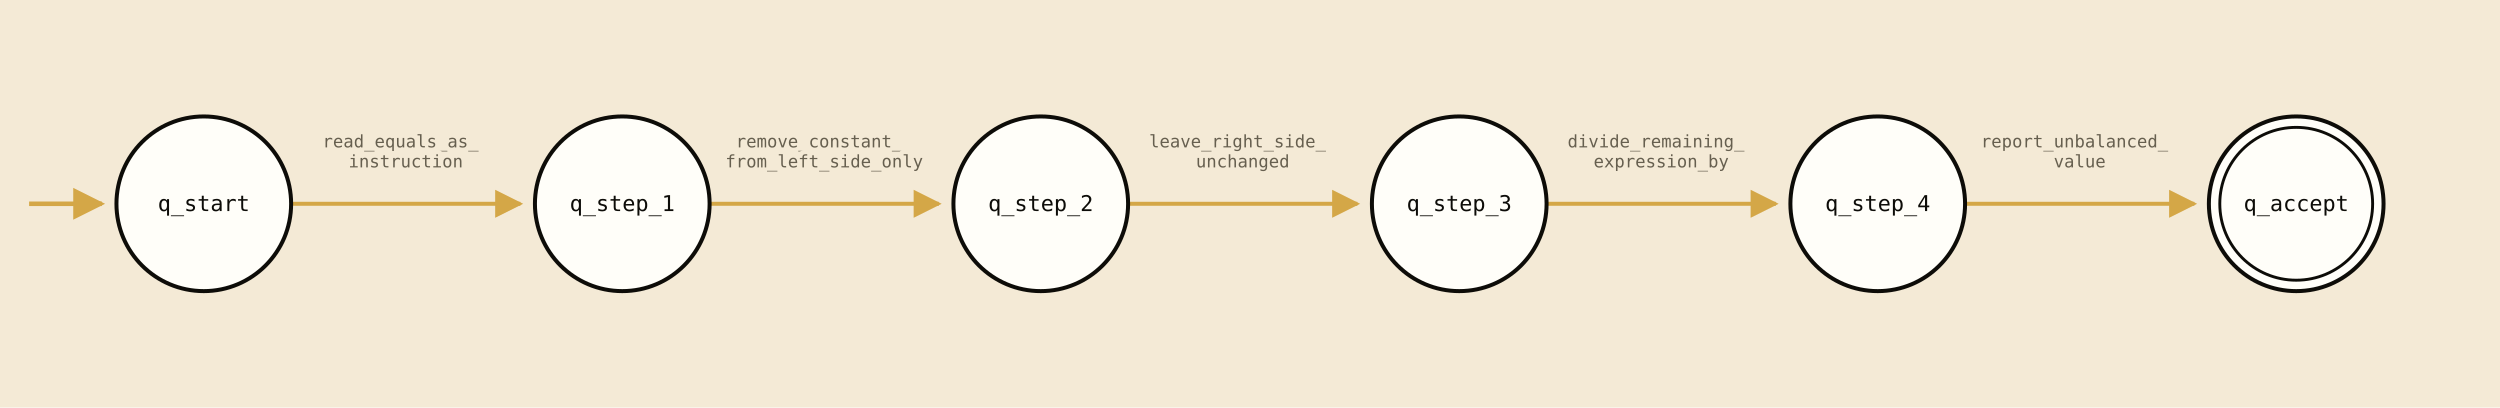
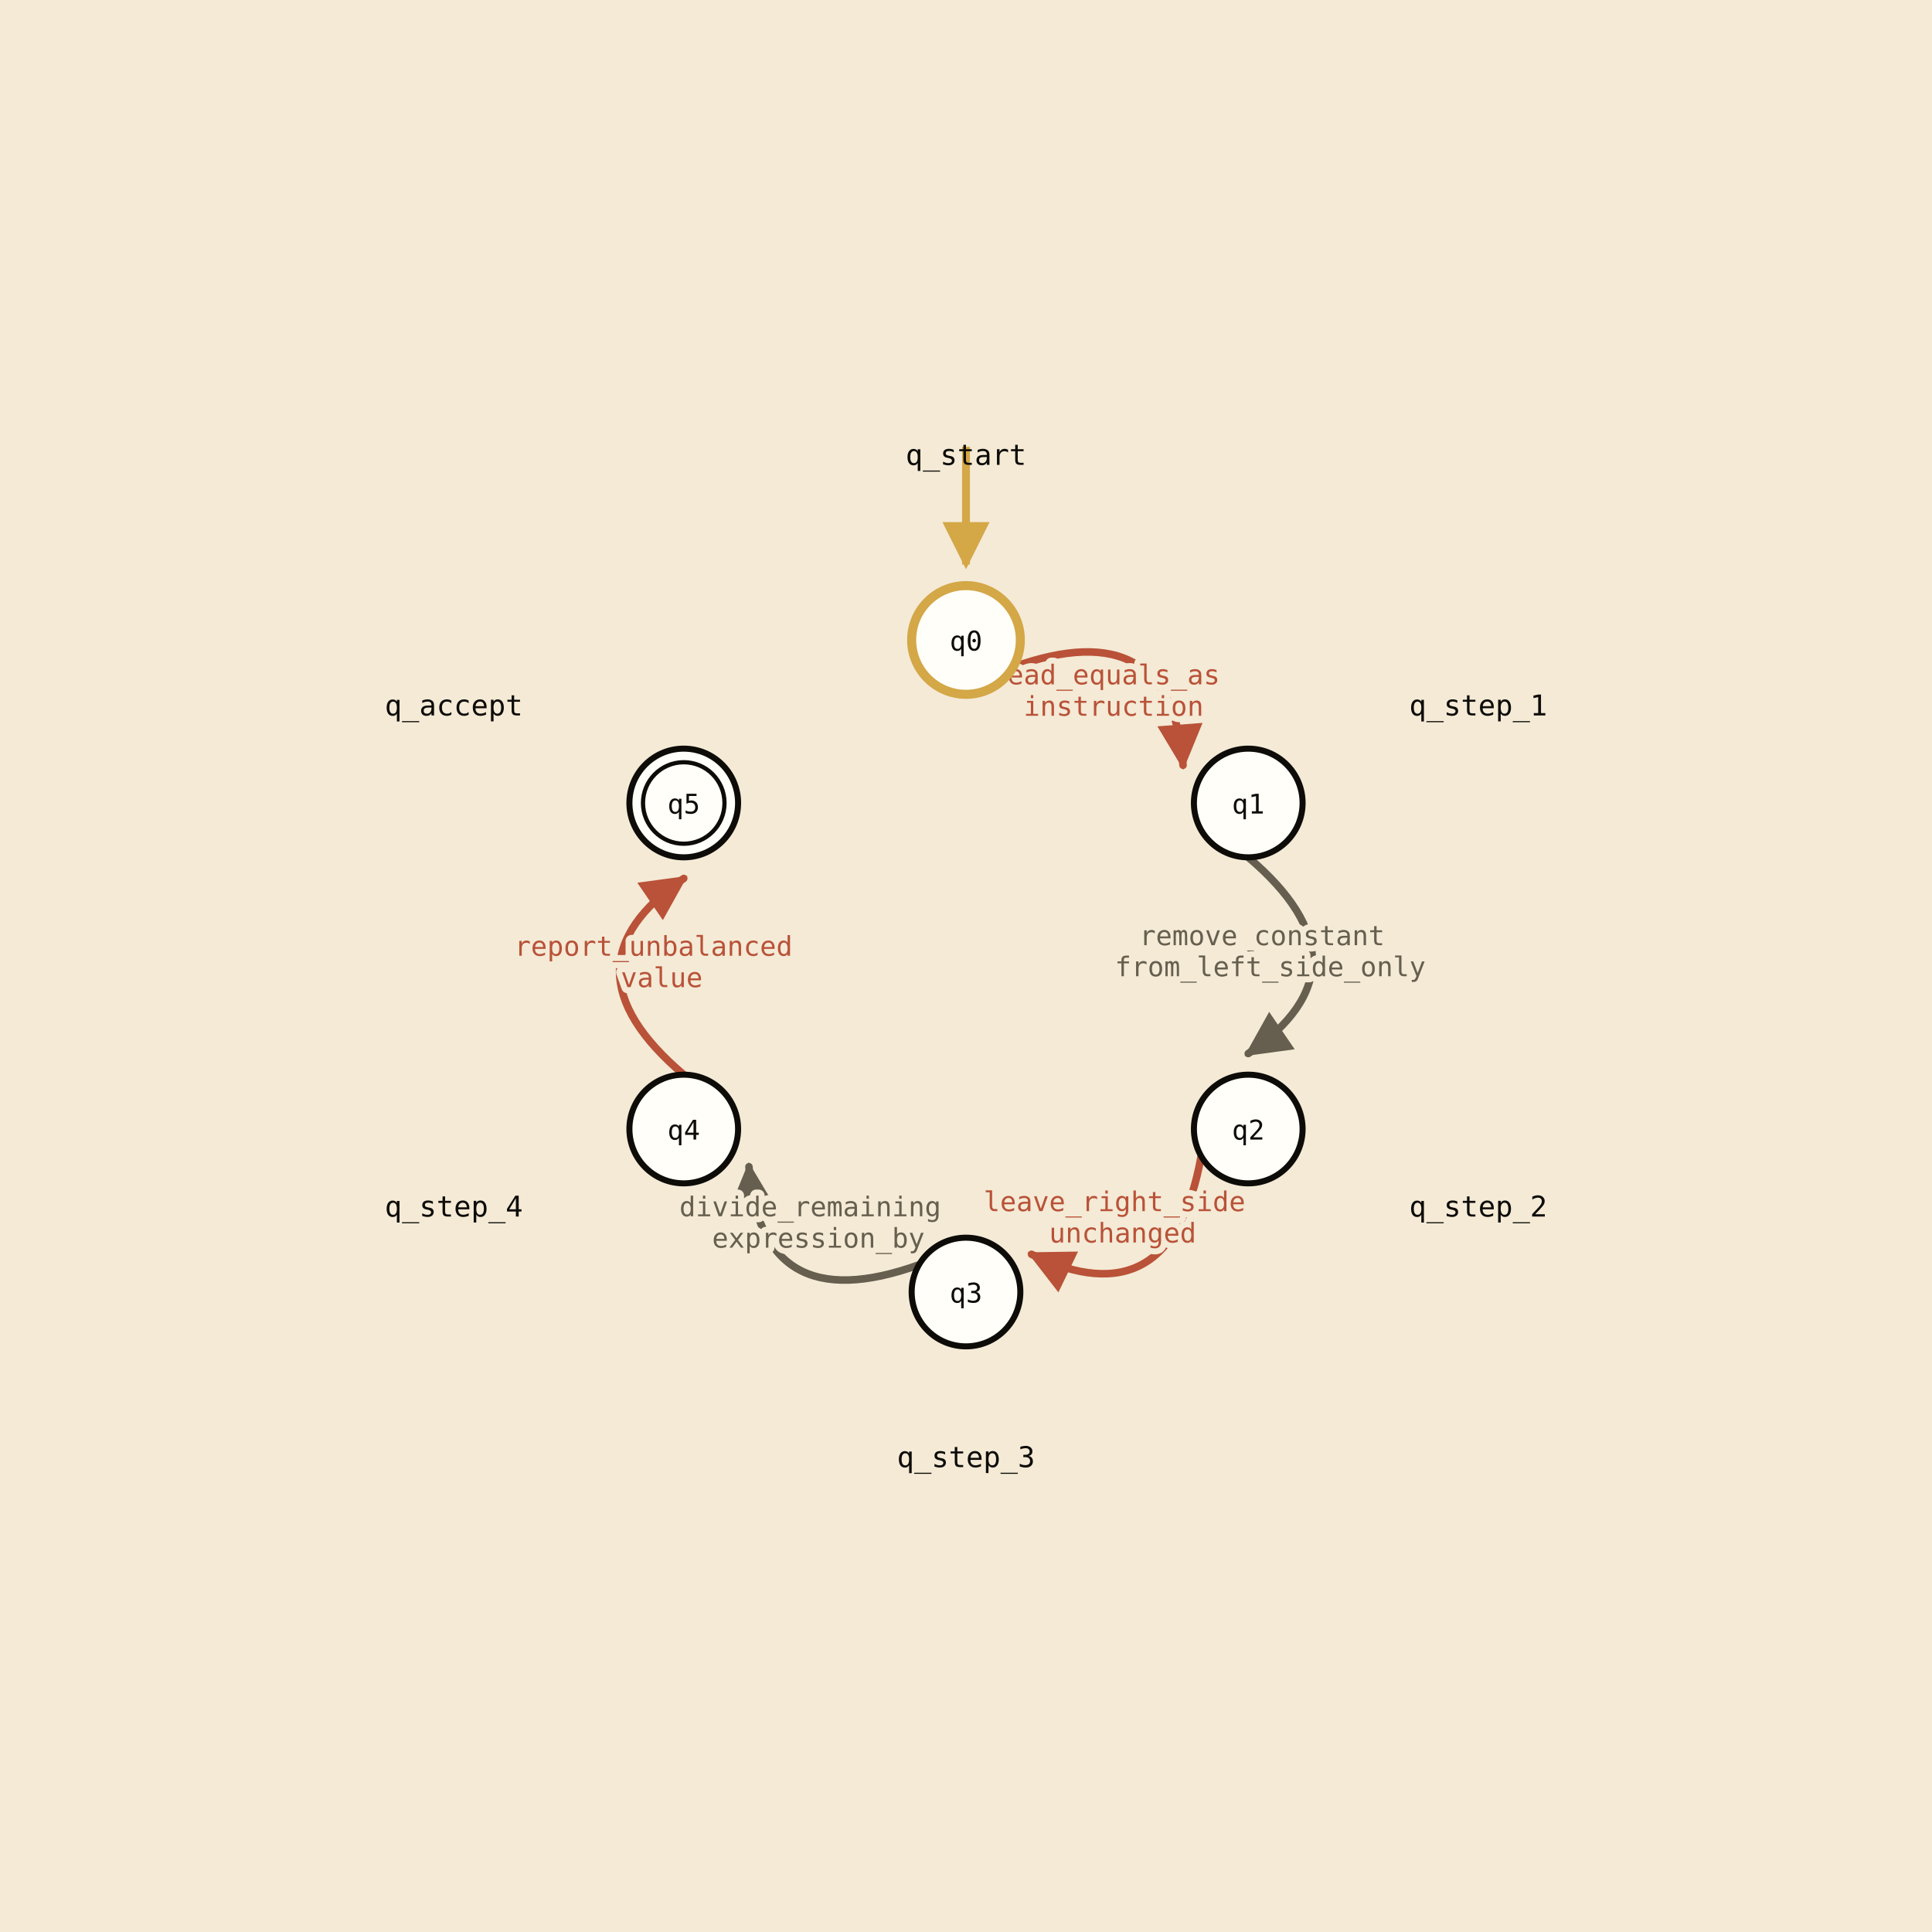
- <svg xmlns="http://www.w3.org/2000/svg" width="1374" height="224" viewBox="0 0 1374 224" role="img" aria-labelledby="title desc">
+ <svg xmlns="http://www.w3.org/2000/svg" width="640" height="640" viewBox="0 0 640 640" role="img" aria-labelledby="title desc">
  <defs>
-     <marker id="arrow-static" viewBox="0 0 10 10" refX="9" refY="5" markerWidth="7" markerHeight="7" orient="auto-start-reverse">
+     <marker id="arrow-conserving" viewBox="0 0 10 10" refX="9" refY="5" markerWidth="6" markerHeight="6" orient="auto-start-reverse">
      <path d="M 0 0 L 10 5 L 0 10 z" fill="#0d0c08" />
    </marker>
-     <marker id="arrow-observed" viewBox="0 0 10 10" refX="9" refY="5" markerWidth="7" markerHeight="7" orient="auto-start-reverse">
-       <path d="M 0 0 L 10 5 L 0 10 z" fill="#d4a747" />
+     <marker id="arrow-deforming" viewBox="0 0 10 10" refX="9" refY="5" markerWidth="6" markerHeight="6" orient="auto-start-reverse">
+       <path d="M 0 0 L 10 5 L 0 10 z" fill="#b95238" />
    </marker>
-     <marker id="arrow-combined" viewBox="0 0 10 10" refX="9" refY="5" markerWidth="7" markerHeight="7" orient="auto-start-reverse">
+     <marker id="arrow-neutral" viewBox="0 0 10 10" refX="9" refY="5" markerWidth="6" markerHeight="6" orient="auto-start-reverse">
+       <path d="M 0 0 L 10 5 L 0 10 z" fill="#665f4f" />
+     </marker>
+     <marker id="arrow-start" viewBox="0 0 10 10" refX="9" refY="5" markerWidth="6" markerHeight="6" orient="auto-start-reverse">
      <path d="M 0 0 L 10 5 L 0 10 z" fill="#d4a747" />
    </marker>
  </defs>
  <rect width="100%" height="100%" fill="#f4ead6" />
-   <path class="edge-static-observed" d="M 160.0 112.0 L 286.0 112.0" fill="none" stroke="#d4a747" stroke-width="2.2" marker-end="url(#arrow-combined)" />
-   <text text-anchor="middle" font-family="ui-monospace, Menlo, Consolas, monospace" font-size="9.5" fill="#665f4f" stroke="#f4ead6" stroke-width="5" stroke-linejoin="round" paint-order="stroke fill">
-     <tspan x="223.0" y="81.0">read_equals_as_</tspan>
-     <tspan x="223.0" y="92.0">instruction</tspan>
+   <path class="edge-deforming" d="M 335.6 221.0 Q 388.0 202.2 391.9 253.5" fill="none" stroke="#b95238" stroke-width="2.5" stroke-linecap="round" marker-end="url(#arrow-deforming)" />
+   <text text-anchor="middle" font-family="ui-monospace, Menlo, Consolas, monospace" font-size="9.0" fill="#b95238" stroke="#f4ead6" stroke-width="4" stroke-linejoin="round" paint-order="stroke fill">
+     <tspan x="368.9" y="226.7">read_equals_as</tspan>
+     <tspan x="368.9" y="237.1">instruction</tspan>
  </text>
-   <path class="edge-static-observed" d="M 390.0 112.0 L 516.0 112.0" fill="none" stroke="#d4a747" stroke-width="2.2" marker-end="url(#arrow-combined)" />
-   <text text-anchor="middle" font-family="ui-monospace, Menlo, Consolas, monospace" font-size="9.5" fill="#665f4f" stroke="#f4ead6" stroke-width="5" stroke-linejoin="round" paint-order="stroke fill">
-     <tspan x="453.0" y="81.0">remove_constant_</tspan>
-     <tspan x="453.0" y="92.0">from_left_side_only</tspan>
+   <path class="edge-neutral" d="M 413.5 284.0 Q 456.0 320.0 413.5 349.0" fill="none" stroke="#665f4f" stroke-width="2.5" stroke-linecap="round" marker-end="url(#arrow-neutral)" />
+   <text text-anchor="middle" font-family="ui-monospace, Menlo, Consolas, monospace" font-size="9.0" fill="#665f4f" stroke="#f4ead6" stroke-width="4" stroke-linejoin="round" paint-order="stroke fill">
+     <tspan x="420.8" y="313.1">remove_constant</tspan>
+     <tspan x="420.8" y="323.4">from_left_side_only</tspan>
  </text>
-   <path class="edge-static-observed" d="M 620.0 112.0 L 746.0 112.0" fill="none" stroke="#d4a747" stroke-width="2.2" marker-end="url(#arrow-combined)" />
-   <text text-anchor="middle" font-family="ui-monospace, Menlo, Consolas, monospace" font-size="9.5" fill="#665f4f" stroke="#f4ead6" stroke-width="5" stroke-linejoin="round" paint-order="stroke fill">
-     <tspan x="683.0" y="81.0">leave_right_side_</tspan>
-     <tspan x="683.0" y="92.0">unchanged</tspan>
+   <path class="edge-deforming" d="M 397.9 383.0 Q 388.0 437.8 341.7 415.5" fill="none" stroke="#b95238" stroke-width="2.5" stroke-linecap="round" marker-end="url(#arrow-deforming)" />
+   <text text-anchor="middle" font-family="ui-monospace, Menlo, Consolas, monospace" font-size="9.0" fill="#b95238" stroke="#f4ead6" stroke-width="4" stroke-linejoin="round" paint-order="stroke fill">
+     <tspan x="371.9" y="401.2">leave_right_side</tspan>
+     <tspan x="371.9" y="411.6">unchanged</tspan>
  </text>
-   <path class="edge-static-observed" d="M 850.0 112.0 L 976.0 112.0" fill="none" stroke="#d4a747" stroke-width="2.2" marker-end="url(#arrow-combined)" />
-   <text text-anchor="middle" font-family="ui-monospace, Menlo, Consolas, monospace" font-size="9.5" fill="#665f4f" stroke="#f4ead6" stroke-width="5" stroke-linejoin="round" paint-order="stroke fill">
-     <tspan x="913.0" y="81.0">divide_remaining_</tspan>
-     <tspan x="913.0" y="92.0">expression_by</tspan>
+   <path class="edge-neutral" d="M 304.4 419.0 Q 252.0 437.8 248.1 386.5" fill="none" stroke="#665f4f" stroke-width="2.5" stroke-linecap="round" marker-end="url(#arrow-neutral)" />
+   <text text-anchor="middle" font-family="ui-monospace, Menlo, Consolas, monospace" font-size="9.0" fill="#665f4f" stroke="#f4ead6" stroke-width="4" stroke-linejoin="round" paint-order="stroke fill">
+     <tspan x="271.1" y="402.9">divide_remaining</tspan>
+     <tspan x="271.1" y="413.3">expression_by</tspan>
  </text>
-   <path class="edge-static-observed" d="M 1080.0 112.0 L 1206.0 112.0" fill="none" stroke="#d4a747" stroke-width="2.2" marker-end="url(#arrow-combined)" />
-   <text text-anchor="middle" font-family="ui-monospace, Menlo, Consolas, monospace" font-size="9.5" fill="#665f4f" stroke="#f4ead6" stroke-width="5" stroke-linejoin="round" paint-order="stroke fill">
-     <tspan x="1143.0" y="81.0">report_unbalanced_</tspan>
-     <tspan x="1143.0" y="92.0">value</tspan>
+   <path class="edge-deforming" d="M 226.5 356.0 Q 184.0 320.0 226.5 291.0" fill="none" stroke="#b95238" stroke-width="2.5" stroke-linecap="round" marker-end="url(#arrow-deforming)" />
+   <text text-anchor="middle" font-family="ui-monospace, Menlo, Consolas, monospace" font-size="9.0" fill="#b95238" stroke="#f4ead6" stroke-width="4" stroke-linejoin="round" paint-order="stroke fill">
+     <tspan x="219.2" y="316.6">report_unbalanced</tspan>
+     <tspan x="219.2" y="327.0">value</tspan>
  </text>
-   <path d="M 16.0 112.0 L 56.0 112.0" fill="none" stroke="#d4a747" stroke-width="2.5" marker-end="url(#arrow-observed)" />
-   <circle cx="112.0" cy="112.0" r="48.0" fill="#fffef9" stroke="#0d0c08" stroke-width="2.2" />
-   <text x="112.0" y="116.0" text-anchor="middle" font-family="ui-monospace, Menlo, Consolas, monospace" font-size="12.0" fill="#0d0c08">q_start</text>
-   <circle cx="342.0" cy="112.0" r="48.0" fill="#fffef9" stroke="#0d0c08" stroke-width="2.2" />
-   <text x="342.0" y="116.0" text-anchor="middle" font-family="ui-monospace, Menlo, Consolas, monospace" font-size="12.0" fill="#0d0c08">q_step_1</text>
-   <circle cx="572.0" cy="112.0" r="48.0" fill="#fffef9" stroke="#0d0c08" stroke-width="2.2" />
-   <text x="572.0" y="116.0" text-anchor="middle" font-family="ui-monospace, Menlo, Consolas, monospace" font-size="12.0" fill="#0d0c08">q_step_2</text>
-   <circle cx="802.0" cy="112.0" r="48.0" fill="#fffef9" stroke="#0d0c08" stroke-width="2.2" />
-   <text x="802.0" y="116.0" text-anchor="middle" font-family="ui-monospace, Menlo, Consolas, monospace" font-size="12.0" fill="#0d0c08">q_step_3</text>
-   <circle cx="1032.0" cy="112.0" r="48.0" fill="#fffef9" stroke="#0d0c08" stroke-width="2.2" />
-   <text x="1032.0" y="116.0" text-anchor="middle" font-family="ui-monospace, Menlo, Consolas, monospace" font-size="12.0" fill="#0d0c08">q_step_4</text>
-   <circle cx="1262.0" cy="112.0" r="48.0" fill="#fffef9" stroke="#0d0c08" stroke-width="2.2" />
-   <circle cx="1262.0" cy="112.0" r="42.0" fill="none" stroke="#0d0c08" stroke-width="1.6" />
-   <text x="1262.0" y="116.0" text-anchor="middle" font-family="ui-monospace, Menlo, Consolas, monospace" font-size="12.0" fill="#0d0c08">q_accept</text>
+   <path d="M 320.0 148.0 L 320.0 187.0" fill="none" stroke="#d4a747" stroke-width="2.6" marker-end="url(#arrow-start)" />
+   <circle cx="320.0" cy="212.0" r="18.0" fill="#fffef9" stroke="#d4a747" stroke-width="3" />
+   <text text-anchor="middle" font-family="ui-monospace, Menlo, Consolas, monospace" font-size="9.5" fill="#0d0c08">
+     <tspan x="320.0" y="154.0">q_start</tspan>
+   </text>
+   <text x="320.0" y="215.5" text-anchor="middle" font-family="ui-monospace, Menlo, Consolas, monospace" font-size="9" fill="#0d0c08">q0</text>
+   <circle cx="413.5" cy="266.0" r="18.0" fill="#fffef9" stroke="#0d0c08" stroke-width="2" />
+   <text text-anchor="start" font-family="ui-monospace, Menlo, Consolas, monospace" font-size="9.5" fill="#0d0c08">
+     <tspan x="466.8" y="237.0">q_step_1</tspan>
+   </text>
+   <text x="413.5" y="269.5" text-anchor="middle" font-family="ui-monospace, Menlo, Consolas, monospace" font-size="9" fill="#0d0c08">q1</text>
+   <circle cx="413.5" cy="374.0" r="18.0" fill="#fffef9" stroke="#0d0c08" stroke-width="2" />
+   <text text-anchor="start" font-family="ui-monospace, Menlo, Consolas, monospace" font-size="9.5" fill="#0d0c08">
+     <tspan x="466.8" y="403.0">q_step_2</tspan>
+   </text>
+   <text x="413.5" y="377.5" text-anchor="middle" font-family="ui-monospace, Menlo, Consolas, monospace" font-size="9" fill="#0d0c08">q2</text>
+   <circle cx="320.0" cy="428.0" r="18.0" fill="#fffef9" stroke="#0d0c08" stroke-width="2" />
+   <text text-anchor="middle" font-family="ui-monospace, Menlo, Consolas, monospace" font-size="9.5" fill="#0d0c08">
+     <tspan x="320.0" y="486.0">q_step_3</tspan>
+   </text>
+   <text x="320.0" y="431.5" text-anchor="middle" font-family="ui-monospace, Menlo, Consolas, monospace" font-size="9" fill="#0d0c08">q3</text>
+   <circle cx="226.5" cy="374.0" r="18.0" fill="#fffef9" stroke="#0d0c08" stroke-width="2" />
+   <text text-anchor="end" font-family="ui-monospace, Menlo, Consolas, monospace" font-size="9.5" fill="#0d0c08">
+     <tspan x="173.2" y="403.0">q_step_4</tspan>
+   </text>
+   <text x="226.5" y="377.5" text-anchor="middle" font-family="ui-monospace, Menlo, Consolas, monospace" font-size="9" fill="#0d0c08">q4</text>
+   <circle cx="226.5" cy="266.0" r="18.0" fill="#fffef9" stroke="#0d0c08" stroke-width="2" />
+   <circle cx="226.5" cy="266.0" r="13.5" fill="none" stroke="#0d0c08" stroke-width="1.4" />
+   <text text-anchor="end" font-family="ui-monospace, Menlo, Consolas, monospace" font-size="9.5" fill="#0d0c08">
+     <tspan x="173.2" y="237.0">q_accept</tspan>
+   </text>
+   <text x="226.5" y="269.5" text-anchor="middle" font-family="ui-monospace, Menlo, Consolas, monospace" font-size="9" fill="#0d0c08">q5</text>
</svg>
